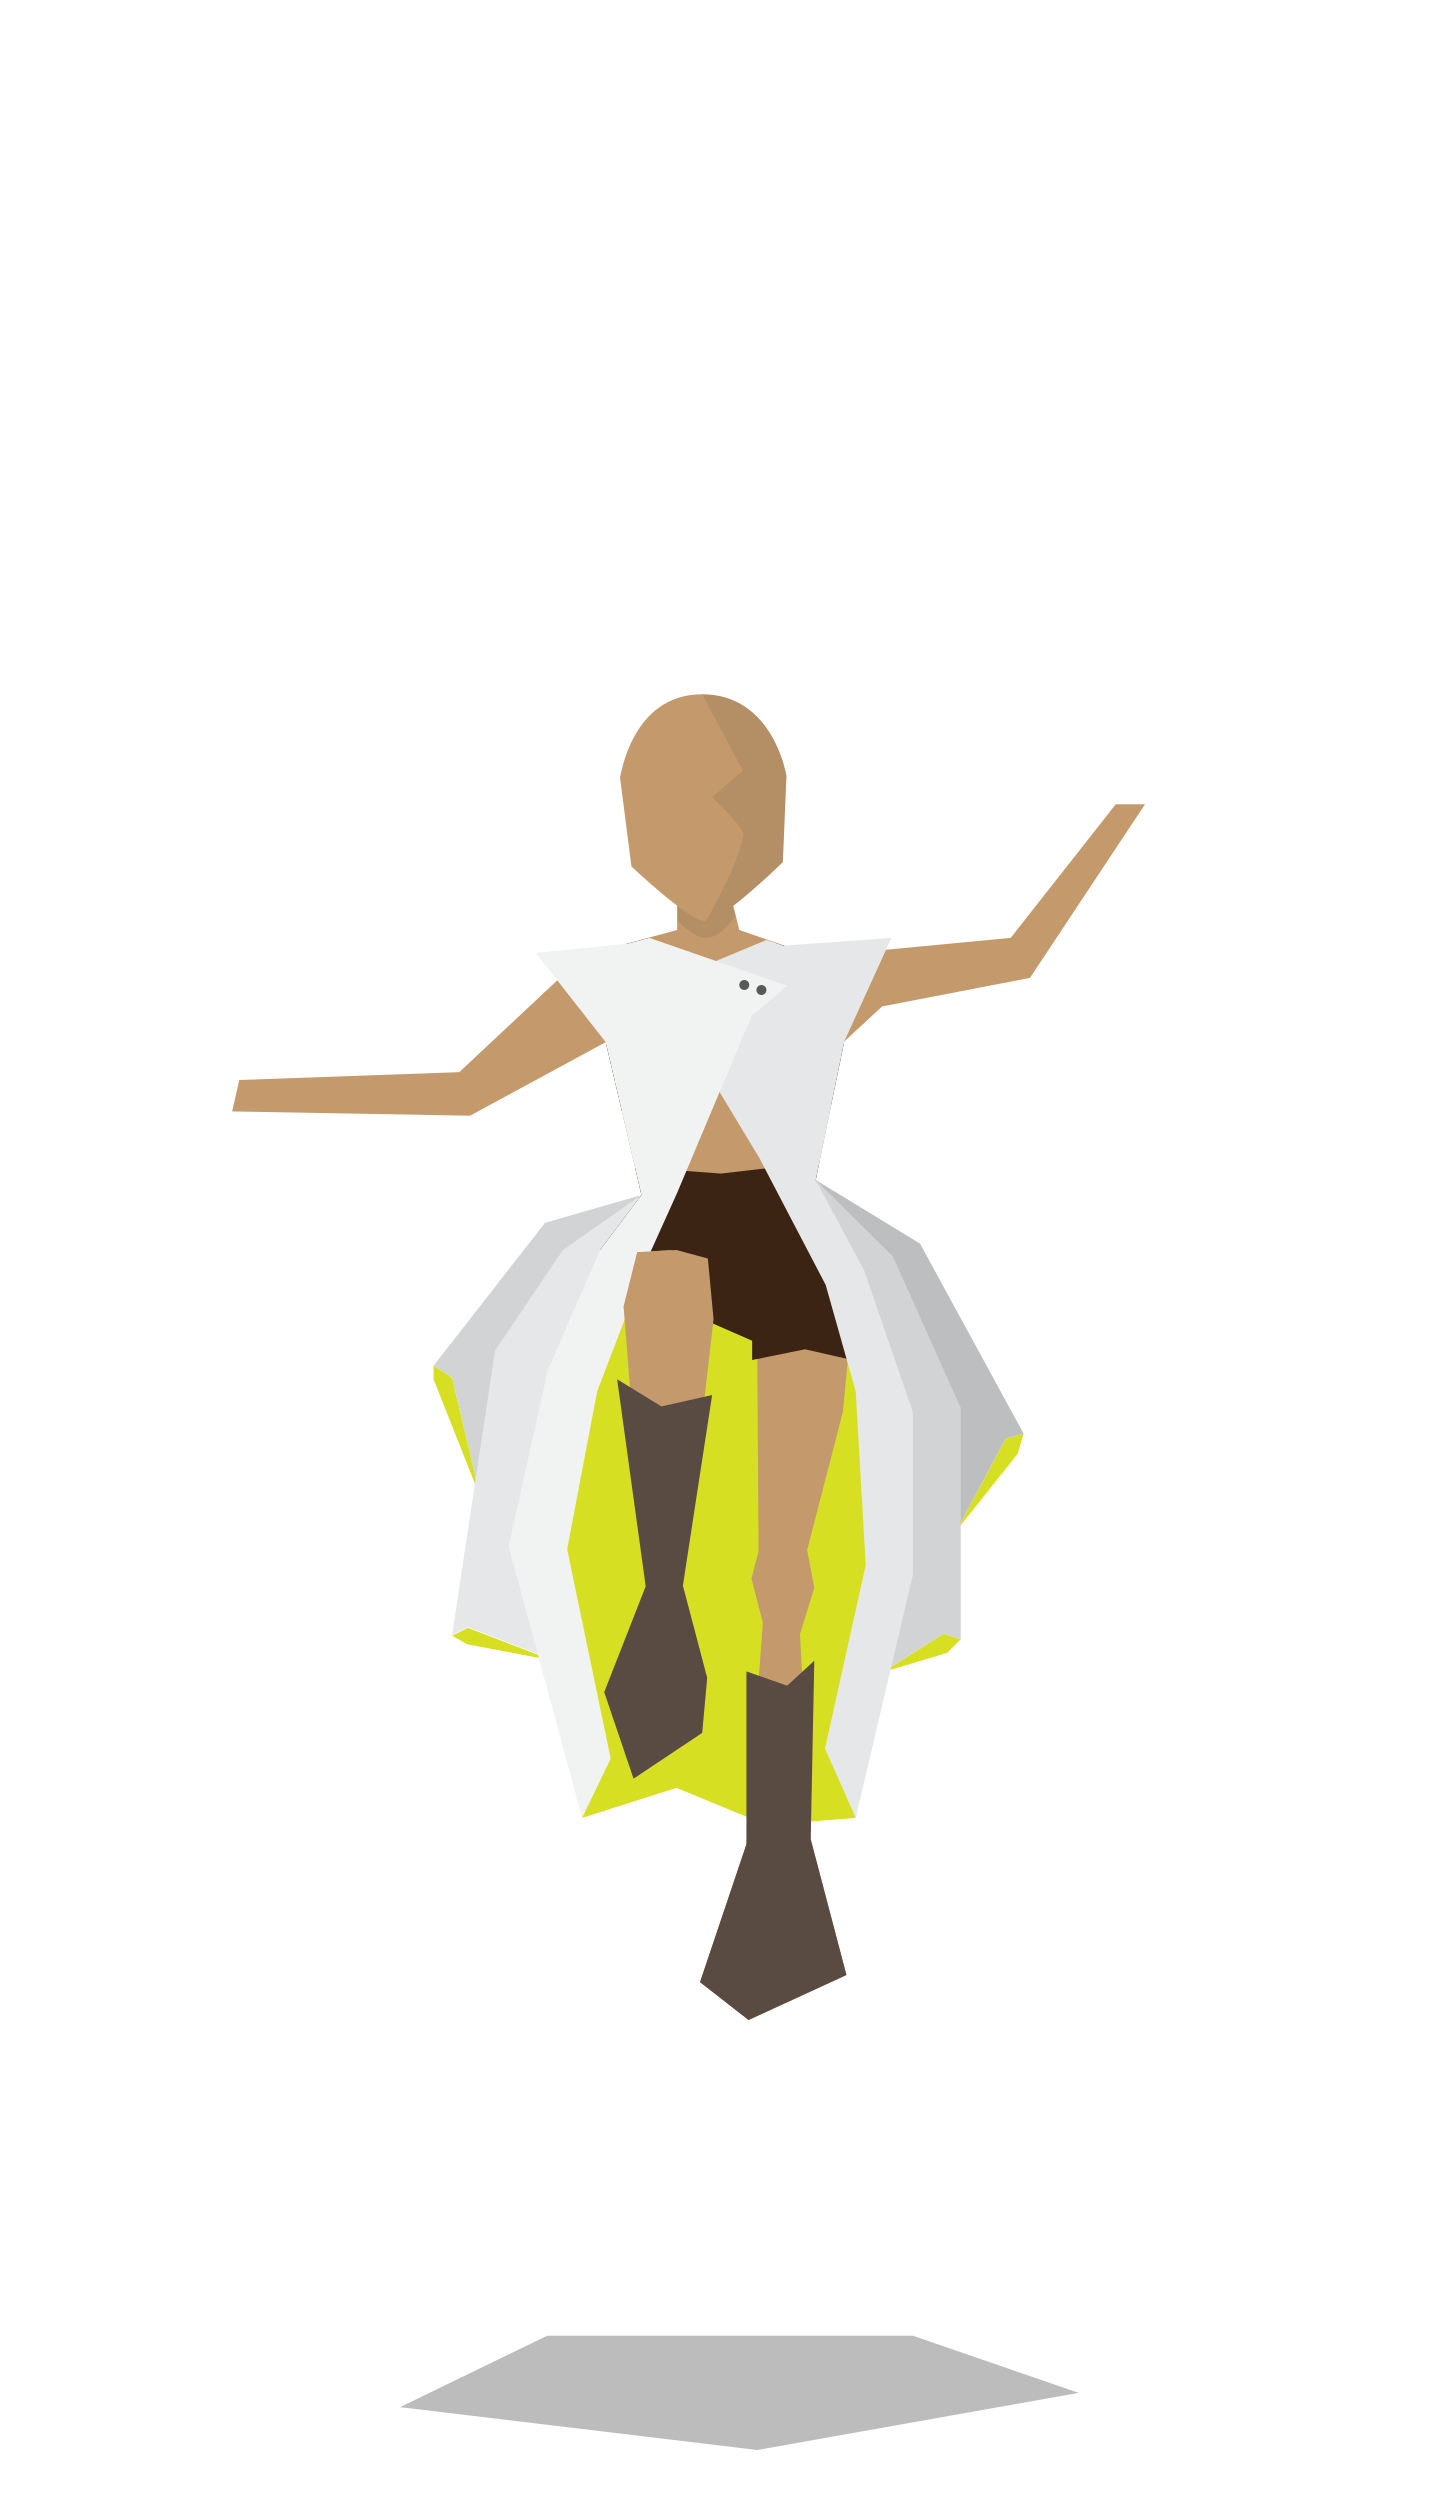
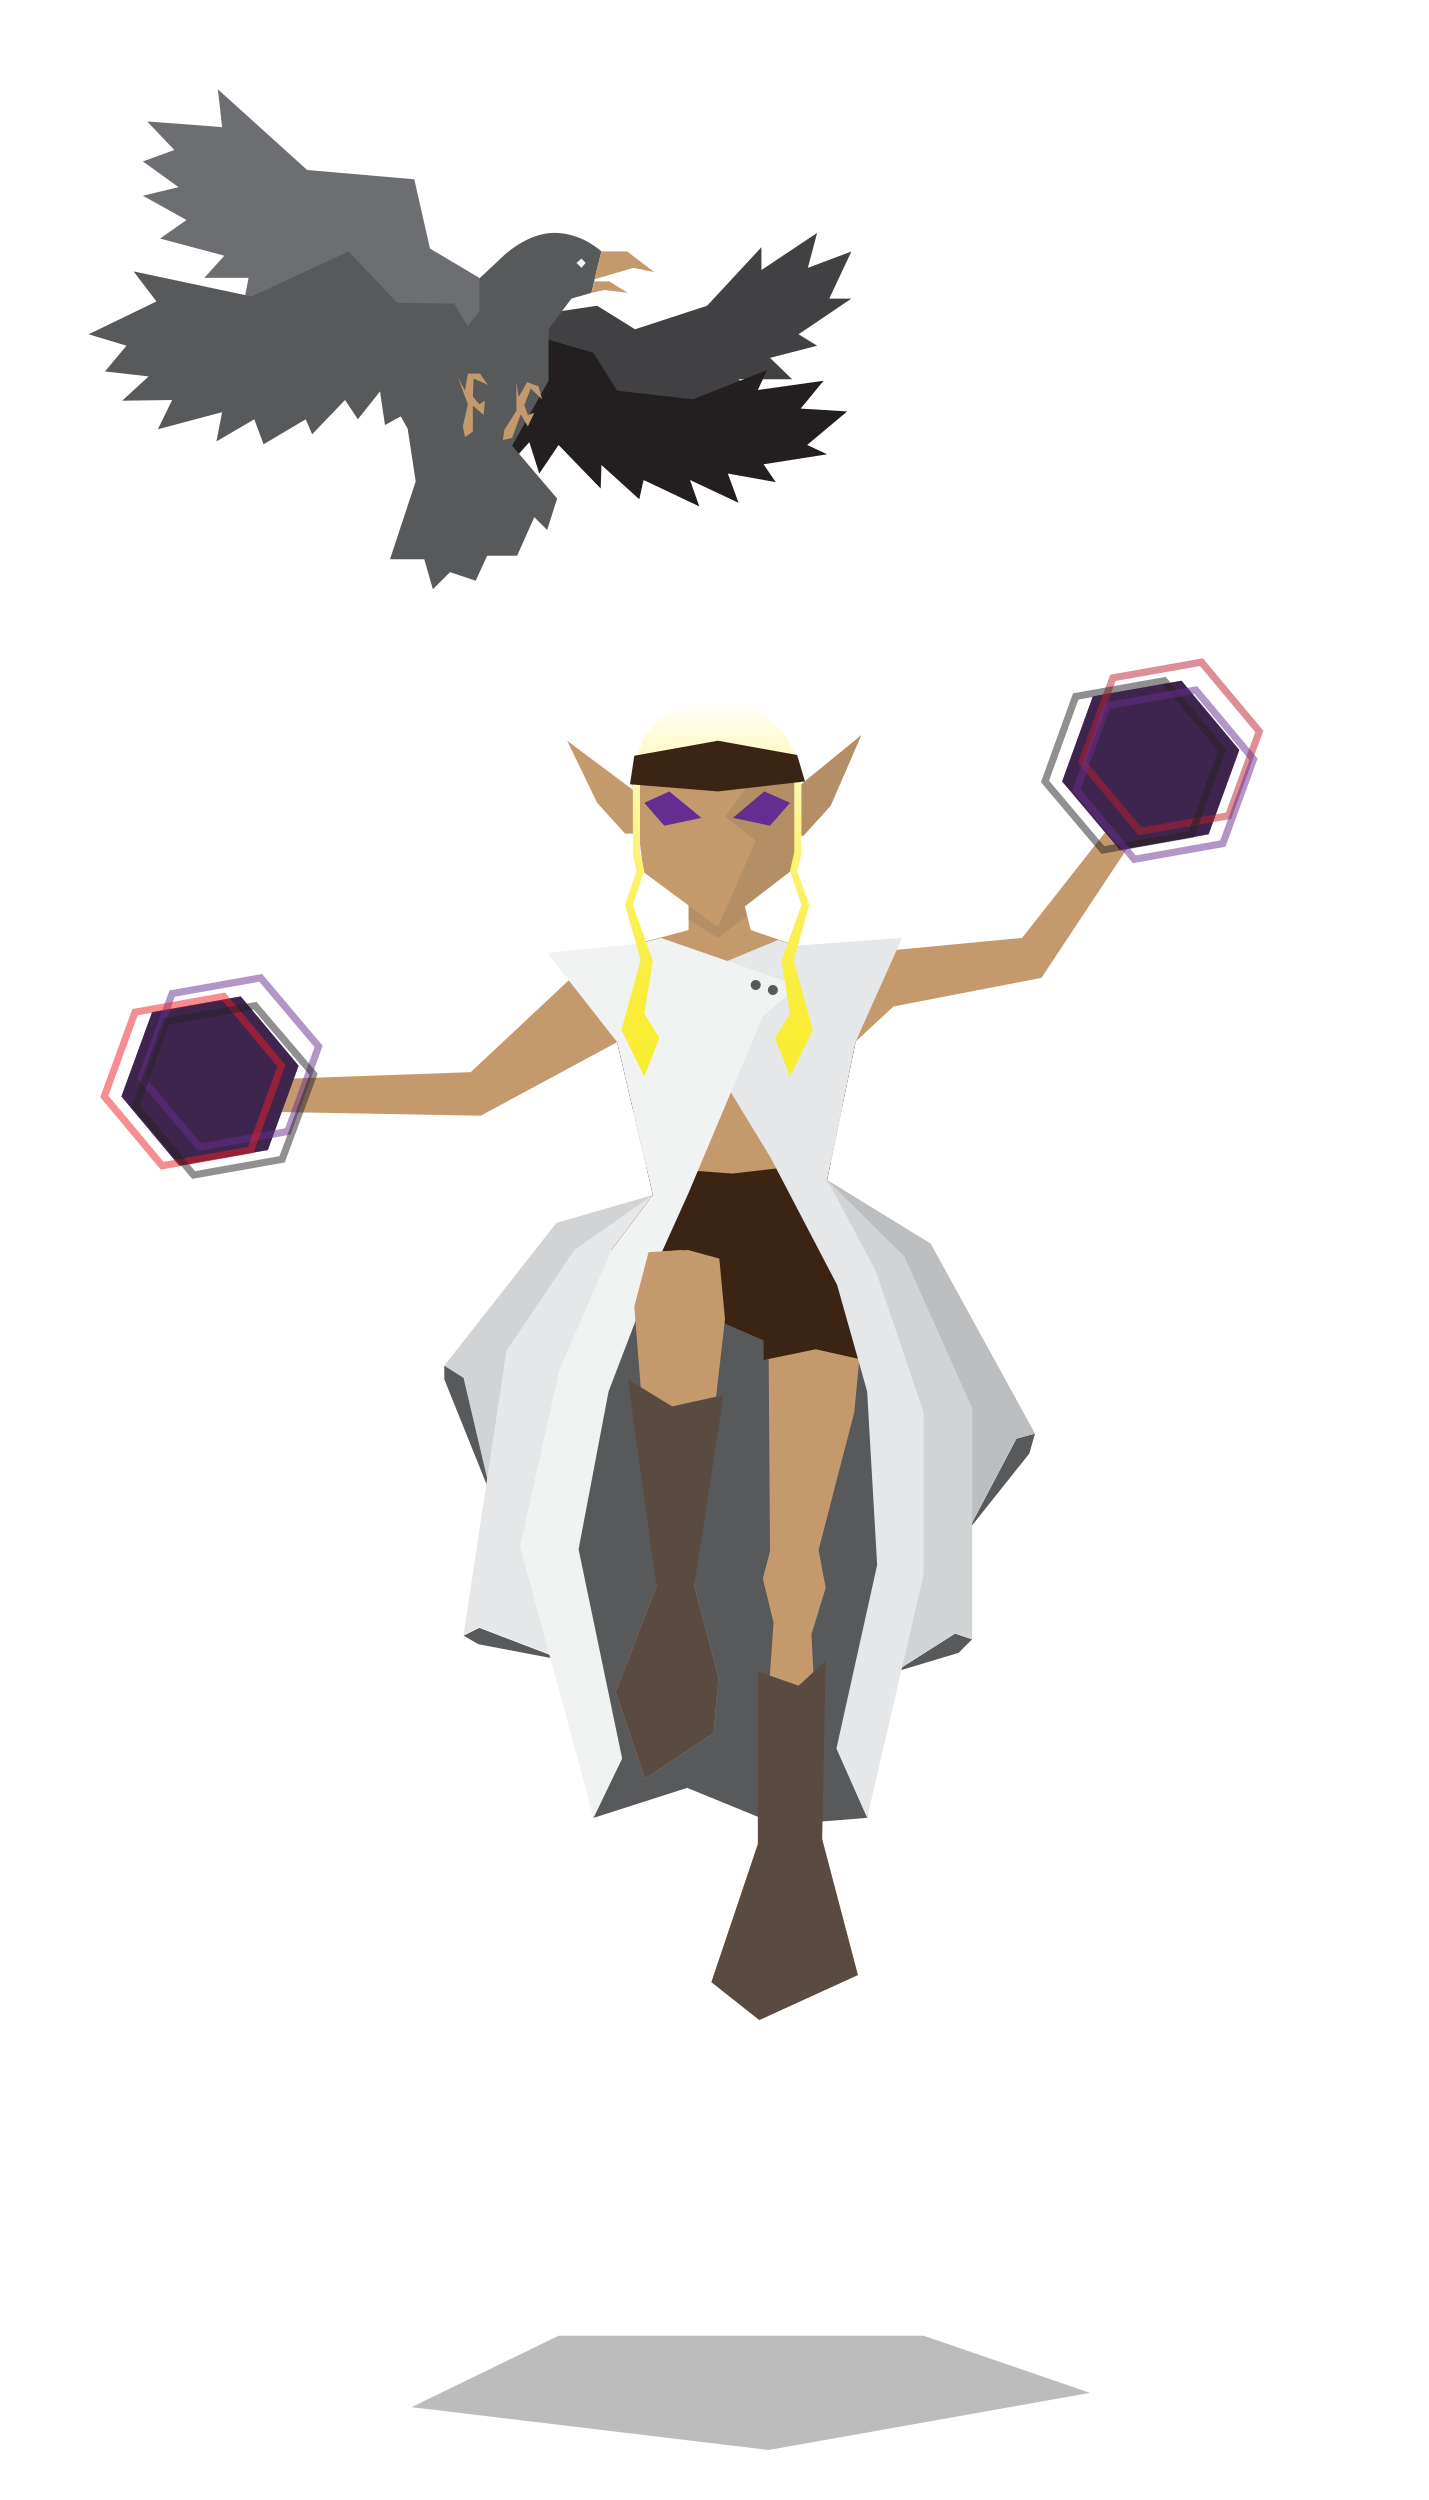
<svg xmlns="http://www.w3.org/2000/svg" version="1.1" x="0px" y="0px" viewBox="0 0 200 350" enable-background="new 0 0 200 350" xml:space="preserve">
  <g id="Kizze">
-     <g id="Bustle_Front">
-       <polygon fill="#D1D3D4" points="89.8,167.3 79.5,175.6 70.4,189.8 67.2,209.5 63.3,192.9 60.7,191.2 76.3,171.2   " />
-       <polygon fill="#D7DF23" points="60.7,191.2 63.3,192.9 67.2,209.5 60.7,193.1   " />
-       <polygon fill="#D7DF23" points="143.3,200.7 140.8,201.4 133.9,214.3 142.5,203.5   " />
-       <polygon fill="#BCBEC0" points="114.2,165.2 124.3,176.6 133.5,197.7 133.9,214.3 140.8,201.4 143.3,200.7 128.8,174.1   " />
-     </g>
-     <polygon id="Grown_Back" fill="#D7DF23" points="81.5,254.5 94.7,250.3 107.3,255.5 119.8,254.5 125.2,217.2 123.5,194.7    112,165.2 92.1,165.2 81.2,191.5 76.6,217.7  " />
-     <polygon fill="#C49A6C" points="94.8,126.2 94.8,130.2 81.8,133.7 64.3,150.1 33.5,151.2 32.5,155.6 65.8,156.2 84.8,145.9    89.8,167.3 84,175 82.8,182.8 95.5,183.4 106,188 106.2,217.2 105.2,221 106.8,227.2 104.5,258.2 98,277.5 104.8,282.8    118.5,276.5 113.5,257.5 112,228.8 114,222.3 113,217 118,197.7 119.8,178.9 114.2,165.2 118.2,145.8 123.5,140.9 144.2,136.9    160.3,112.6 156.2,112.6 141.5,131.3 114.2,133.9 103.5,130.2 102.2,124.9  " />
-     <g>
-       <path fill="#E6E7E8" d="M89.8,167.3c0,0-11,7.7-11,7.7c0,0-9.5,14.1-9.5,14.1l-6,39.8l2.2-1.1l12,4.6l-4.8-15.8l4.9-24.6l7-16.6    L89.8,167.3z" />
-       <polygon fill="#D7DF23" points="63.3,229 65.5,227.9 77.5,232.5 65.4,230.2   " />
-       <polygon fill="#D7DF23" points="123.6,234.1 132.1,228.7 134.5,229.5 132.6,231.4   " />
-       <polygon fill="#D1D3D4" points="114.2,165.2 119.8,178 126.8,197.7 127,220.2 123.6,234.1 132.1,228.7 134.5,229.5 134.5,197.1     125,175.9   " />
-     </g>
-     <polygon fill="#594A42" points="104.5,234 110.2,236 114,232.5 113.5,257.5 118.5,276.5 104.8,282.8 98,277.5 104.5,258.2  " />
-     <polygon fill="#3C2415" points="86.5,132.5 86.5,150.9 84.8,145.9 87.1,155.7 100.7,151.2 116.3,154.9 118.2,145.8 116.3,150.8    112.6,133.4 108.5,132 100.2,148.1 90.9,131.3  " />
-     <polygon fill="#3C2415" points="88.9,163.4 100.9,164.3 114.7,162.7 114.2,165.2 119.8,178.9 119.3,190.4 112.7,188.9 105.3,190.4    105.3,187.7 95.5,183.4 94,175 89.2,175.3 84,175 89.8,167.3  " />
-     <g id="Gown_Front">
-       <polygon fill="#E6E7E8" points="115.5,244.8 119.8,254.5 127.8,220.5 127.8,197.7 121,177.9 114.2,165.2 118.2,145.8 124.8,131.3     109.7,132.4 107.3,131.6 89,139.2 94.6,142.7 106.3,162.1 115.6,179.9 119.8,194.8 121.2,219.1   " />
-       <polygon fill="#F1F2F2" points="87.9,132.1 75,133.4 84.8,145.9 89.8,167.3 84,175 76.7,191.8 71.2,216.5 81.5,254.5 85.5,246.2     79.4,216.9 83.6,194.8 91.1,175.2 94.8,167 105.2,142.3 110.2,138 90.9,131.3   " />
-     </g>
-     <polygon fill="#C49A6C" points="94.7,175 99.1,176.2 99.9,184.7 95.6,222 99,234.9 98.3,242.6 88.7,249 84.6,236.9 90.4,222.1    87.3,182.9 89.2,175.3  " />
-     <polygon fill="#594A42" points="92.6,196.9 99.7,195.3 95.6,222 99,234.9 98.3,242.6 88.7,249 84.6,236.9 90.4,222.1 86.4,193.1     " />
-     <path opacity="0.1" fill="#231F20" d="M103,128.2c0,0-2,3.1-4.1,3.1c-2.1,0-4.1-2.6-4.1-2.6v-1.9l7.8,0.2L103,128.2z" />
-     <path fill="#C49A6C" d="M98.3,97.2c10,0,11.8,11.4,11.8,11.4l-0.5,12.1c0,0-8.5,8.3-10.8,8.3s-10.4-7.7-10.4-7.7l-1.6-12.5   C86.9,108.9,88.3,97.2,98.3,97.2z" />
-     <path opacity="0.1" fill="#231F20" d="M98.3,97.2c10,0,11.8,11.4,11.8,11.4l-0.5,12.1c0,0-8.5,8.3-10.8,8.3c0,0,4.6-7.9,5.3-12.1   c0.2-0.9-4.4-5.3-4.4-5.3l4.3-3.7L98.3,97.2z" />
-     <polygon opacity="0.3" fill="#231F20" points="127.8,327 76.6,327 56,337 106,343 151,335  " />
-     <circle fill="#58595B" cx="104.2" cy="137.9" r="0.7" />
-     <circle fill="#58595B" cx="106.6" cy="138.6" r="0.7" />
+     <polygon id="XMLID_2_" fill="#D1D3D4" points="91.4,167.3 81.1,175.6 72,189.8 68.8,209.5 64.9,192.9 62.2,191.2 77.9,171.2  " />
+     <polygon id="XMLID_3_" fill="#58595B" points="62.2,191.2 64.9,192.9 68.8,209.5 62.2,193.1  " />
+     <polygon id="XMLID_4_" fill="#58595B" points="144.9,200.7 142.3,201.4 135.5,214.3 144.1,203.5  " />
+     <polygon id="XMLID_5_" fill="#BCBEC0" points="115.8,165.2 125.9,176.6 135.1,197.7 135.5,214.3 142.3,201.4 144.9,200.7    130.3,174.1  " />
+     <polygon id="Grown_Back" fill="#58595B" points="83.1,254.5 96.2,250.3 108.9,255.5 121.4,254.5 126.8,217.2 125.1,194.7    113.6,165.2 93.7,165.2 82.8,191.5 78.2,217.7  " />
+     <polygon id="XMLID_267_" fill="#C49A6C" points="88.9,110.8 79.4,103.7 83.6,112.4 87.5,116.7 89.5,116.7 90.2,113.4  " />
+     <polygon id="XMLID_266_" fill="#C49A6C" points="110.7,111 120.6,102.9 116.3,112.8 112.5,117 110.7,117 109.8,113.6  " />
+     <polygon id="XMLID_225_" opacity="0.1" fill="#231F20" points="110.7,111 120.6,102.9 116.3,112.8 112.5,117 110.7,117    109.8,113.6  " />
+     <polygon id="XMLID_1_" fill="#C49A6C" points="96.4,126.2 96.4,130.2 83.4,133.7 65.9,150.1 35.1,151.2 34.1,155.6 67.3,156.2    86.4,145.9 91.4,167.3 85.6,175 84.3,182.8 97.1,183.4 107.6,188 107.8,217.2 106.8,221 108.3,227.2 106.1,258.2 99.6,277.5    106.3,282.8 120.1,276.5 115.1,257.5 113.6,228.8 115.6,222.3 114.6,217 119.6,197.7 121.4,178.9 115.8,165.2 119.8,145.8    125.1,140.9 145.8,136.9 161.9,112.6 157.8,112.6 143.1,131.3 115.8,133.9 105.1,130.2 103.8,124.9  " />
+     <path id="XMLID_7_" fill="#E6E7E8" d="M91.4,167.3c0,0-11,7.7-11,7.7c0,0-9.5,14.1-9.5,14.1l-6,39.8l2.2-1.1l12,4.6l-4.8-15.8   l4.9-24.6l7-16.6L91.4,167.3z" />
+     <polygon id="XMLID_8_" fill="#58595B" points="64.9,229 67.1,227.9 79.1,232.5 67,230.2  " />
+     <polygon id="XMLID_9_" fill="#58595B" points="125.2,234.1 133.7,228.7 136.1,229.5 134.2,231.4  " />
+     <polygon id="XMLID_10_" fill="#D1D3D4" points="115.8,165.2 121.4,178 128.3,197.7 128.6,220.2 125.2,234.1 133.7,228.7    136.1,229.5 136.1,197.1 126.6,175.9  " />
+     <polygon id="XMLID_11_" fill="#594A42" points="106.1,234 111.8,236 115.6,232.5 115.1,257.5 120.1,276.5 106.3,282.8 99.6,277.5    106.1,258.2  " />
+     <polygon id="XMLID_12_" fill="#3C2415" points="88.1,132.5 88.1,150.9 86.4,145.9 88.7,155.7 102.2,151.2 117.9,154.9 119.8,145.8    117.9,150.8 114.2,133.4 110.1,132 101.8,148.1 92.5,131.3  " />
+     <polygon id="XMLID_13_" fill="#3C2415" points="90.5,163.4 102.5,164.3 116.3,162.7 115.8,165.2 121.4,178.9 120.9,190.4    114.2,188.9 106.9,190.4 106.9,187.7 97.1,183.4 95.6,175 90.8,175.3 85.6,175 91.4,167.3  " />
+     <polygon id="XMLID_15_" fill="#E6E7E8" points="117.1,244.8 121.4,254.5 129.3,220.5 129.3,197.7 122.6,177.9 115.8,165.2    119.8,145.8 126.3,131.3 111.3,132.4 108.9,131.6 90.6,139.2 96.1,142.7 107.9,162.1 117.2,179.9 121.4,194.8 122.8,219.1  " />
+     <polygon id="XMLID_16_" fill="#F1F2F2" points="89.5,132.1 76.6,133.4 86.4,145.9 91.4,167.3 85.6,175 78.3,191.8 72.8,216.5    83.1,254.5 87.1,246.2 81,216.9 85.2,194.8 92.7,175.2 96.4,167 106.8,142.3 111.8,138 92.5,131.3  " />
+     <polygon id="XMLID_269_" fill="#C49A6C" points="96.3,175 100.7,176.2 101.5,184.7 97.2,222 100.6,234.9 99.9,242.6 90.3,249    86.2,236.9 91.9,222.1 88.8,182.9 90.8,175.3  " />
+     <polygon id="XMLID_268_" fill="#594A42" points="94.1,196.9 101.3,195.3 97.2,222 100.6,234.9 99.9,242.6 90.3,249 86.2,236.9    91.9,222.1 87.9,193.1  " />
+     <polygon id="XMLID_14_" opacity="0.1" fill="#231F20" points="104.6,128.2 100.5,131.3 96.4,128.7 96.4,126.7 104.3,127  " />
+     <path id="XMLID_17_" fill="#C49A6C" d="M100,98c10,0,11.8,11.4,11.8,11.4l-0.5,12.1l-10.8,8.3l-10.4-7.7l-1.6-12.5   C88.6,109.6,90,98,100,98z" />
+     <path id="XMLID_18_" opacity="0.1" fill="#231F20" d="M100,98c10,0,11.8,11.4,11.8,11.4l-0.5,12.1l-10.8,8.3l5.3-12.1l-4.3-3.4   l4.2-5.6L100,98z" />
+     <polygon id="XMLID_19_" opacity="0.3" fill="#231F20" points="129.3,327 78.2,327 57.6,337 107.6,343 152.6,335  " />
+     <circle id="XMLID_20_" fill="#58595B" cx="105.8" cy="137.9" r="0.7" />
+     <circle id="XMLID_21_" fill="#58595B" cx="108.2" cy="138.6" r="0.7" />
+     <polygon id="XMLID_270_" fill="#662D91" points="102.6,114.5 107,110.8 110.6,112.4 107.8,115.6  " />
+     <polygon id="XMLID_273_" fill="#662D91" points="98.2,114.5 93.7,110.8 90.2,112.4 93,115.6  " />
+     <linearGradient id="XMLID_23_" gradientUnits="userSpaceOnUse" x1="100.394" y1="98" x2="100.394" y2="150.667">
+       <stop offset="0" style="stop-color:#FFFFFF" />
+       <stop offset="2.924198e-02" style="stop-color:#FFFEF3" />
+       <stop offset="0.164" style="stop-color:#FDF9C0" />
+       <stop offset="0.301" style="stop-color:#FCF695" />
+       <stop offset="0.439" style="stop-color:#FBF371" />
+       <stop offset="0.578" style="stop-color:#FAF055" />
+       <stop offset="0.717" style="stop-color:#F9EE42" />
+       <stop offset="0.857" style="stop-color:#F9ED36" />
+       <stop offset="1" style="stop-color:#F9ED32" />
+     </linearGradient>
+     <polygon id="XMLID_227_" fill="url(#XMLID_23_)" points="111.1,134.4 113.3,126.7 111.6,122 112.2,119.5 112.2,108.5 111.4,105.6    109.6,102.5 106.8,99.7 103.5,98 96.8,98 93.1,99.8 90.3,102.9 89.2,105.8 88.6,108.5 88.6,119.5 89.1,122 87.5,126.7 89.7,134.4    87,144.2 90.2,150.7 92.3,145.3 90.2,141.9 91.4,134.5 88.6,126.7 90.2,121.9 89.6,119.3 89.6,108.5 111.2,108.5 111.2,119.3    110.6,121.9 112.2,126.7 109.4,134.5 110.6,141.9 108.5,145.3 110.6,150.7 113.8,144.2  " />
+     <polygon id="XMLID_6_" fill="#3C2415" points="88.2,109.8 100.5,110.8 112.7,109.4 111.6,105.7 100.5,103.7 88.8,105.8  " />
+     <polygon id="XMLID_311_" fill="#414042" points="76.9,43.8 83.6,42.8 88.9,46.1 99,42.8 106.6,34.6 106.6,37.8 114.4,32.6    113.1,37.5 119.2,35.2 116.1,41.8 119.2,41.8 111.8,46.8 114.4,48.4 107.8,50.1 110.9,53.1 103.4,53.1 106.1,55.9 97.5,55.9    98.1,58.6 91.2,56.5 92.5,59.5 84.6,56.5 83.9,61.2 80.8,57.9 79.4,62.4 76,57.9 73.2,61 72.4,53.8  " />
+     <polygon id="XMLID_378_" fill="#231F20" points="76.6,47.5 83.1,49.4 86.4,54.7 97,55.9 107.4,51.8 106.1,54.6 115.3,53.3    112.1,57.2 118.6,57.6 113,62.3 115.8,63.6 106.9,65 108.6,67.5 101.9,66.3 103.4,70.4 96.6,67.2 97.9,70.9 90.1,67.2 89.5,69.9    84.2,65.1 84.1,68.4 78.2,62.3 75.5,66.3 74.1,61.9 71,65.4 69.8,59.9 66,61.6 68.3,54.7  " />
+     <path id="XMLID_373_" fill="#58595B" d="M77.6,32.6c3.9,0,6.6,2.6,6.6,2.6L82.8,41L80,41.8l-3.2,4.3v7.2l-5.1,9.1l6.3,7.4l-1.4,4.4   l-1.8-1.8l-2.4,5.4h-4.2l-1.6,3.5L63,80.1l-2.4,2.4l-1.2-4.2h-4.8l3.6-10.9l-1.1-7.2V48.4l13.4-12.6C70.5,35.8,73.8,32.6,77.6,32.6   z" />
+     <polygon id="XMLID_371_" fill="#6D6E71" points="67.1,38.9 60.2,34.8 58,25.1 43,23.8 30.5,12.5 31.1,17.8 20.6,17 24.4,21    20,22.6 25,26.2 20,27.4 26.1,30.8 22.4,33.4 31.4,35.8 28.6,38.9 34.8,38.9 34.1,42.5 41,42.5 40.8,44.8 47.1,42.9 47.4,46.1    52,44.2 50.2,48.8 52.8,48.8 52.8,54.6 55.8,52.2 63.6,48 67.1,43.6  " />
+     <polygon id="XMLID_377_" fill="#58595B" points="63.6,42.5 55.6,42.4 48.8,35.2 35.2,41.5 18.7,38 21.9,42.2 12.4,46.8 17.7,48.4    14.7,52 20.8,52.7 17.1,56.1 24.1,56 22.1,60.1 31.1,57.7 30.3,61.8 35.6,58.7 36.9,62.2 42.8,58.7 43.7,60.8 48.3,56 50.1,58.7    53.2,54.8 53.9,59.5 56.1,58.3 59,63.4 60.5,59.8 65.2,52.2 66,46.6  " />
+     <polygon id="XMLID_372_" fill="#F1F2F2" points="81.4,36.2 80.7,36.8 81.4,37.5 82,36.8  " />
+     <polygon id="XMLID_375_" fill="#C49A6C" points="84.2,35.2 87.8,35.2 91.6,38.1 88.7,37.5 83.2,39.1  " />
+     <polygon id="XMLID_376_" fill="#C49A6C" points="82.8,41 84.6,40.6 87.9,41 85.3,39.4 83.2,39.4  " />
+     <polygon id="XMLID_379_" fill="#C49A6C" points="65.5,56.6 64.1,52.8 65.1,54.7 65.5,52.3 67.2,52.3 68.3,53.9 66.3,53 66.2,55.5    67.1,56.6 67.9,56.1 67.7,58.1 66.2,56.8 66.2,60.4 65.1,61.2 64.8,59.7  " />
+     <polygon id="XMLID_380_" fill="#C49A6C" points="72.3,57.5 72.3,53.5 72.6,55.6 73.8,53.5 75.4,54.1 75.9,55.9 74.3,54.4    73.4,56.7 73.9,58.1 74.8,57.8 73.9,59.7 72.9,58 71.7,61.3 70.4,61.6 70.6,60.2  " />
+     <polygon id="XMLID_374_" fill="#662D91" points="156.8,119 148.7,109.4 153,97.5 165.4,95.3 173.5,105 169.2,116.8  " />
+     <polygon id="XMLID_382_" opacity="0.6" fill="#231F20" points="156.8,119 148.7,109.4 153,97.5 165.4,95.3 173.5,105 169.2,116.8     " />
+     <polygon id="XMLID_383_" opacity="0.5" fill="none" stroke="#BE1E2D" stroke-miterlimit="10" points="159.6,116.4 151.5,106.7    155.8,94.9 168.2,92.7 176.3,102.4 172,114.2  " />
+     <polygon id="XMLID_384_" opacity="0.5" fill="none" stroke="#231F20" stroke-miterlimit="10" points="154.4,119 146.3,109.4    150.6,97.5 163,95.3 171.1,105 166.8,116.8  " />
+     <polygon id="XMLID_385_" opacity="0.5" fill="none" stroke="#662D91" stroke-miterlimit="10" points="158.8,120.3 150.7,110.6    155,98.8 167.4,96.6 175.5,106.3 171.2,118.1  " />
+     <polygon id="XMLID_389_" fill="#662D91" points="25.1,163.2 17,153.5 21.3,141.7 33.7,139.5 41.8,149.2 37.5,161  " />
+     <polygon id="XMLID_388_" opacity="0.6" fill="#231F20" points="25.1,163.2 17,153.5 21.3,141.7 33.7,139.5 41.8,149.2 37.5,161     " />
+     <polygon id="XMLID_387_" opacity="0.5" fill="none" stroke="#662D91" stroke-miterlimit="10" points="27.9,160.6 19.8,150.9    24.1,139.1 36.5,136.9 44.6,146.5 40.3,158.4  " />
+     <polygon id="XMLID_386_" opacity="0.5" fill="none" stroke="#ED1C24" stroke-miterlimit="10" points="22.7,163.2 14.6,153.5    18.9,141.7 31.3,139.5 39.4,149.2 35.1,161  " />
+     <polygon id="XMLID_381_" opacity="0.5" fill="none" stroke="#231F20" stroke-miterlimit="10" points="27.1,164.5 19,154.8    23.3,143 35.7,140.8 43.9,150.4 39.5,162.3  " />
  </g>
  <g id="Squallo">
</g>
+   <g id="Squallo_Headshot">
+ </g>
  <g id="Crunch">
+ </g>
+   <g id="Crunch_Headshot">
</g>
  <g id="Monk">
</g>
  <g id="DM">
</g>
</svg>
